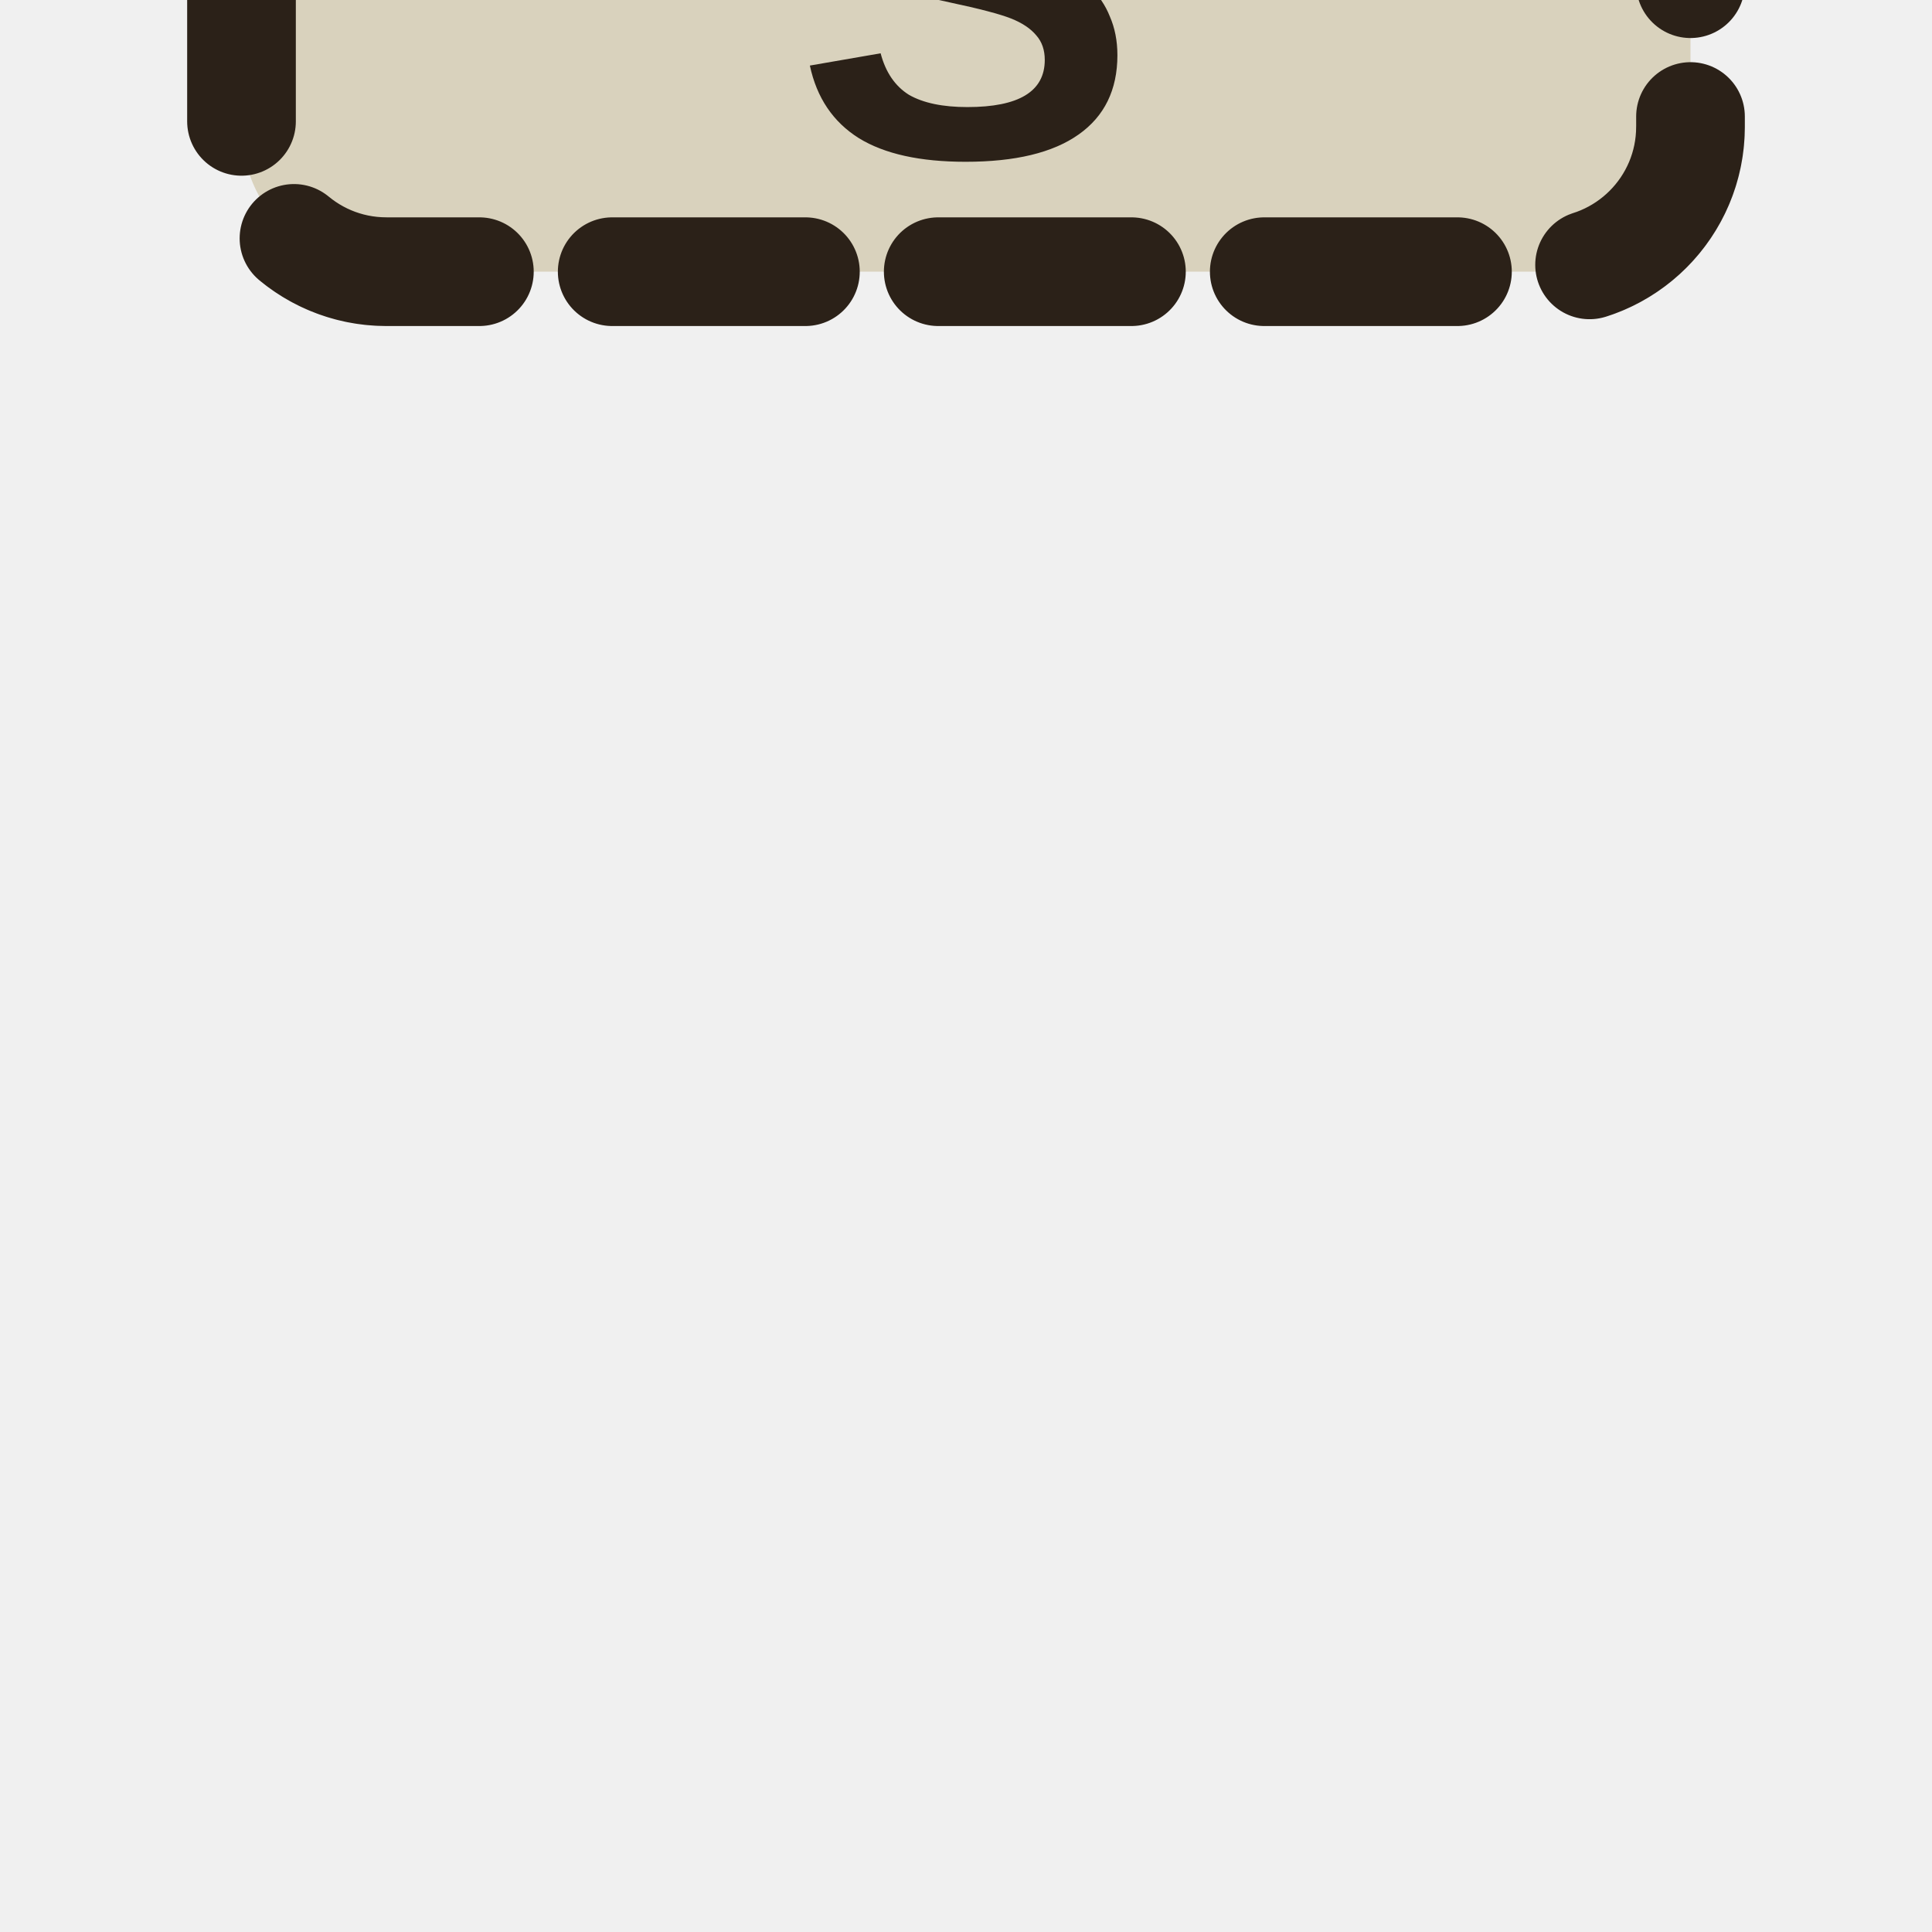
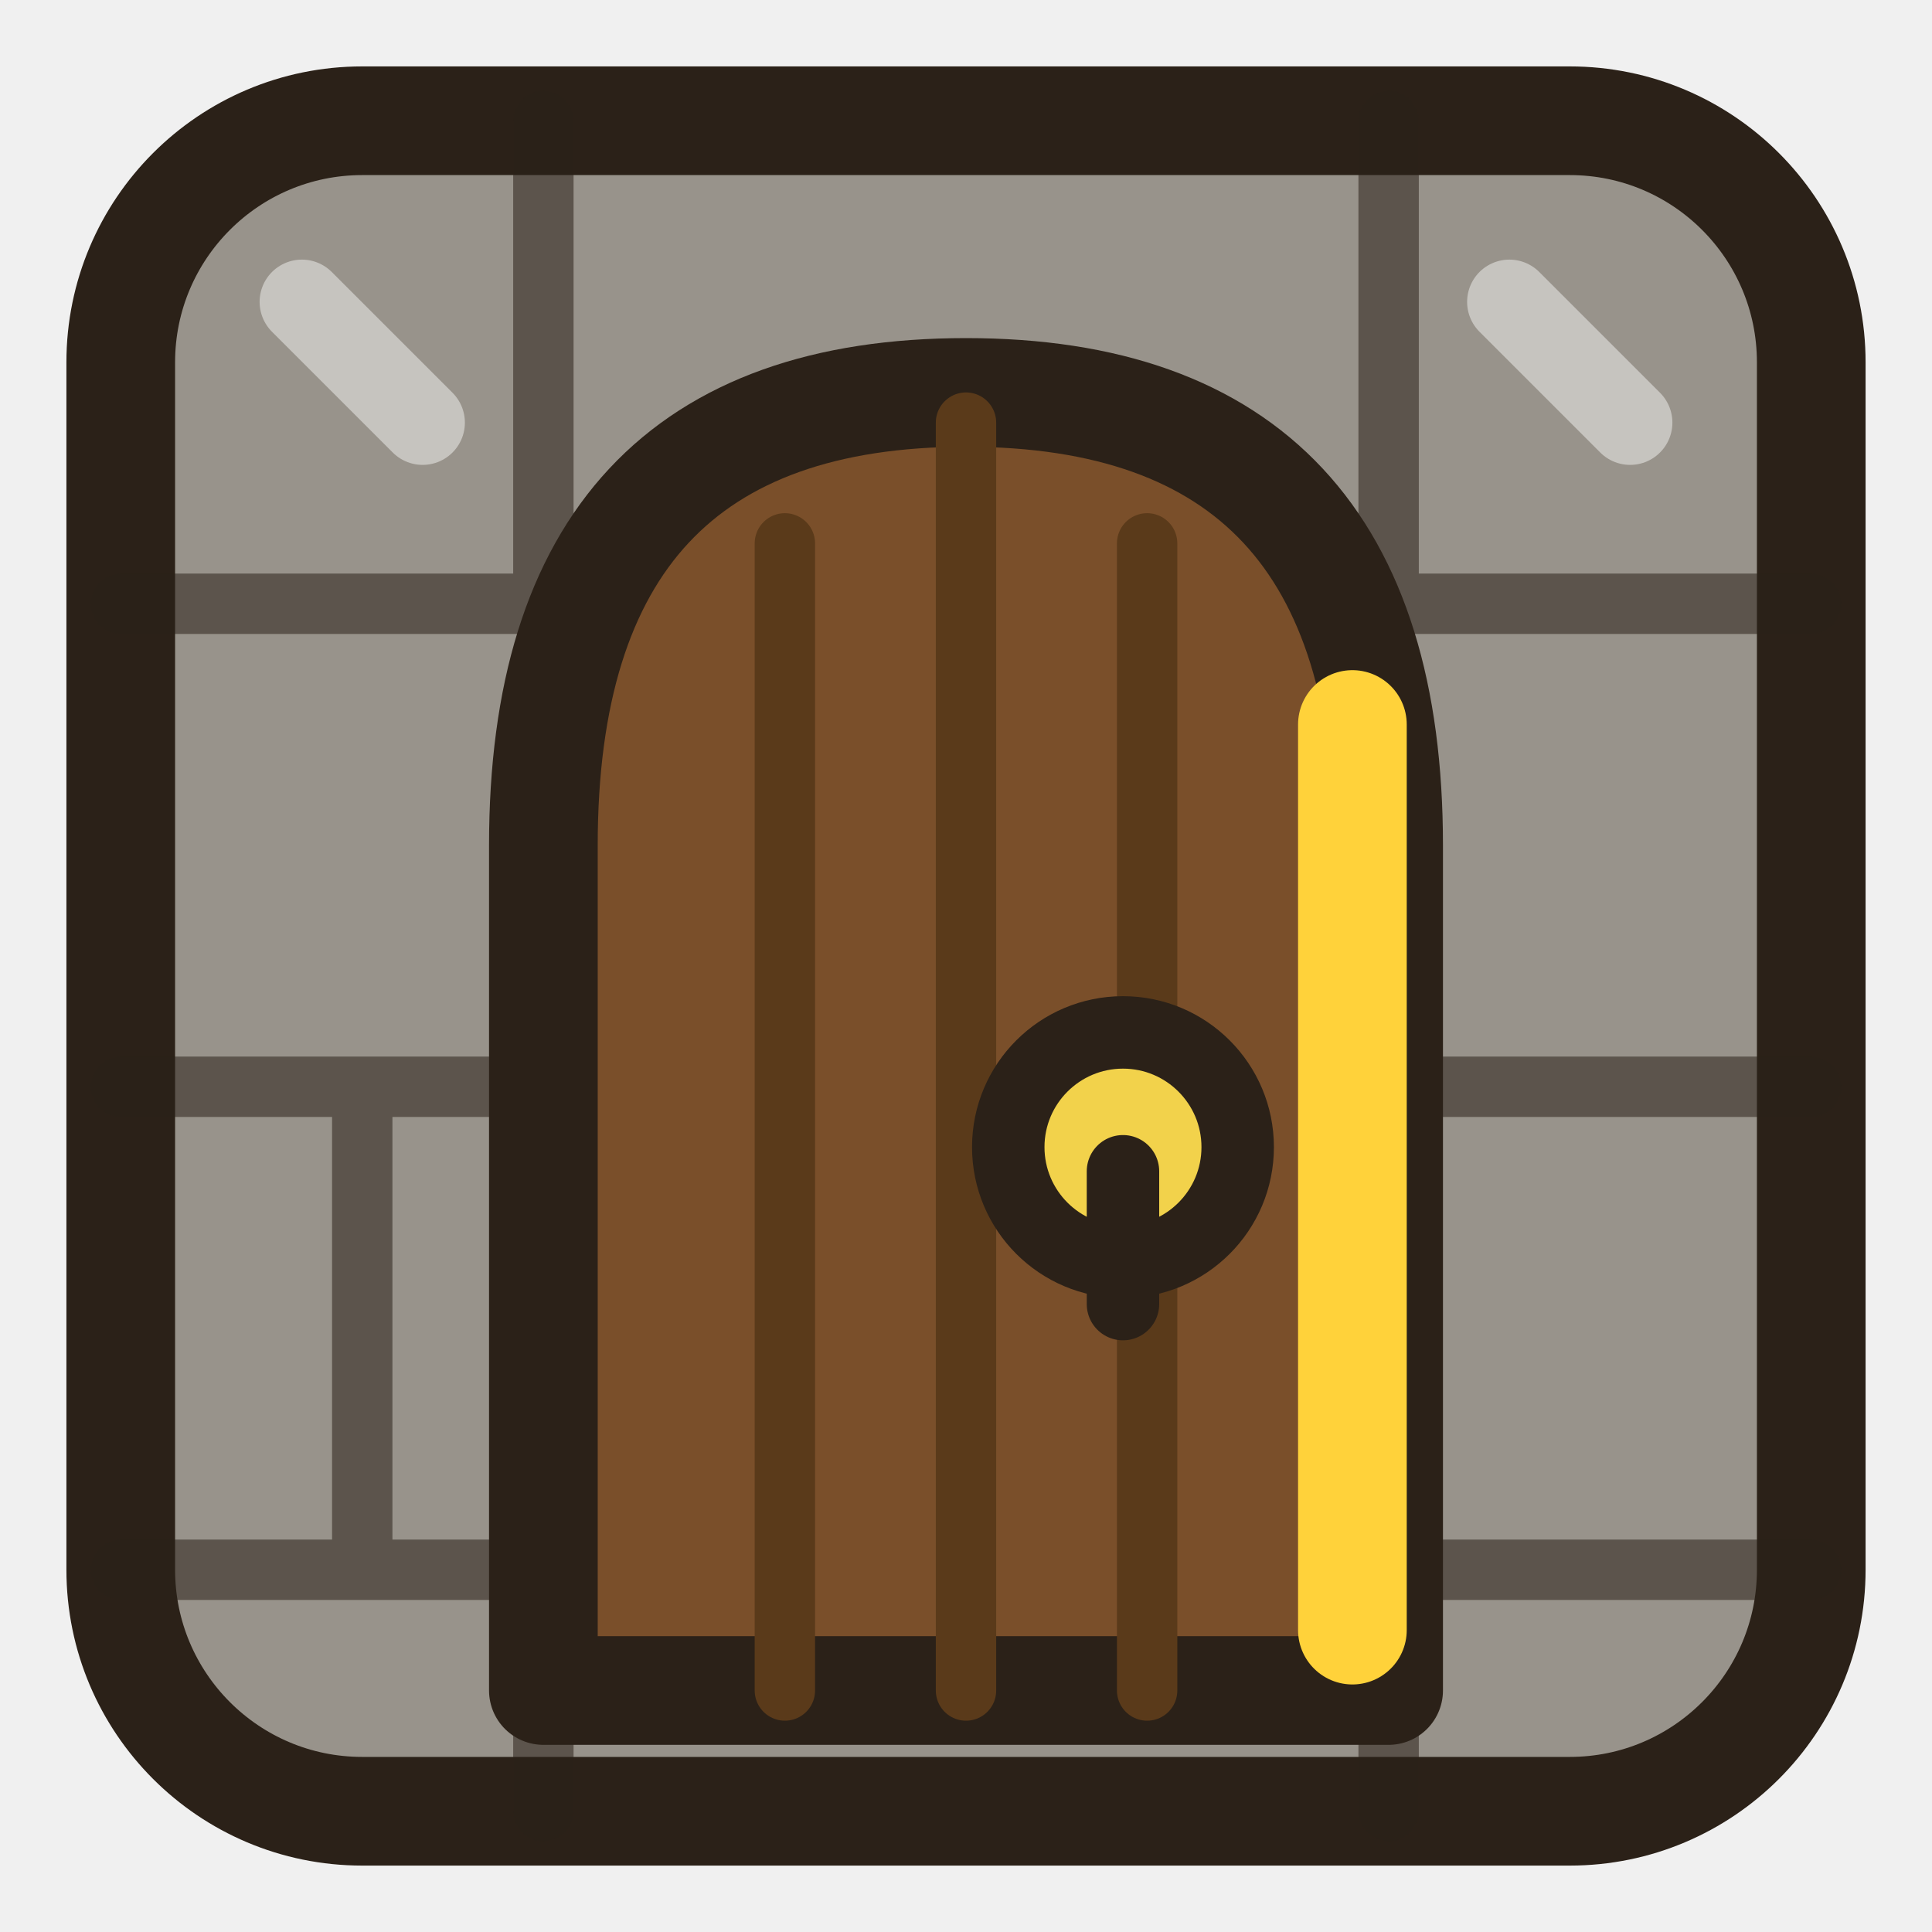
<svg xmlns="http://www.w3.org/2000/svg" viewBox="0 0 32 32">
  <g stroke="#2b2118" stroke-width="1.8" stroke-linejoin="round" stroke-linecap="round">
-     <rect x="4" y="-4.5" width="24" height="9" rx="2.4" fill="#d9d2bd" stroke-dasharray="3.2 2.2" />
-     <text x="16" y="2.6" text-anchor="middle" font-family="Arial, Helvetica, sans-serif" font-size="8.5" font-weight="700" fill="#2b2118" stroke="none">S</text>
+     <rect x="2" y="2" width="28" height="28" rx="4" fill="#98938b" />
+     <path d="M2 10H30M2 18H30M2 26H30M9 2V10M23 2V10M16 10V18M6 18V26M20 18V26M9 26V30M23 26V30" stroke-width="1" fill="none" stroke-opacity=".55" />
+     <path d="M9 28V14Q9 6.5 16 6.5Q23 6.5 23 14V28Z" fill="#7a4f2a" />
+     <path d="M13 28V9M16 28V7M19 28V9" stroke="#5a3a1a" stroke-width="1" fill="none" />
+     <path d="M22.4 12V27" stroke="#ffd23a" stroke-width="1.8" fill="none" />
+     <circle cx="18.6" cy="19" r="1.9" fill="#f2d24b" stroke-width="1.2" />
+     <path d="M18.6 19.4V21.6" stroke-width="1.2" fill="none" />
+     <path d="M5 5L7 7M25 5L27 7" stroke="#fff" stroke-opacity=".45" stroke-width="1.4" fill="none" />
  </g>
</svg>
